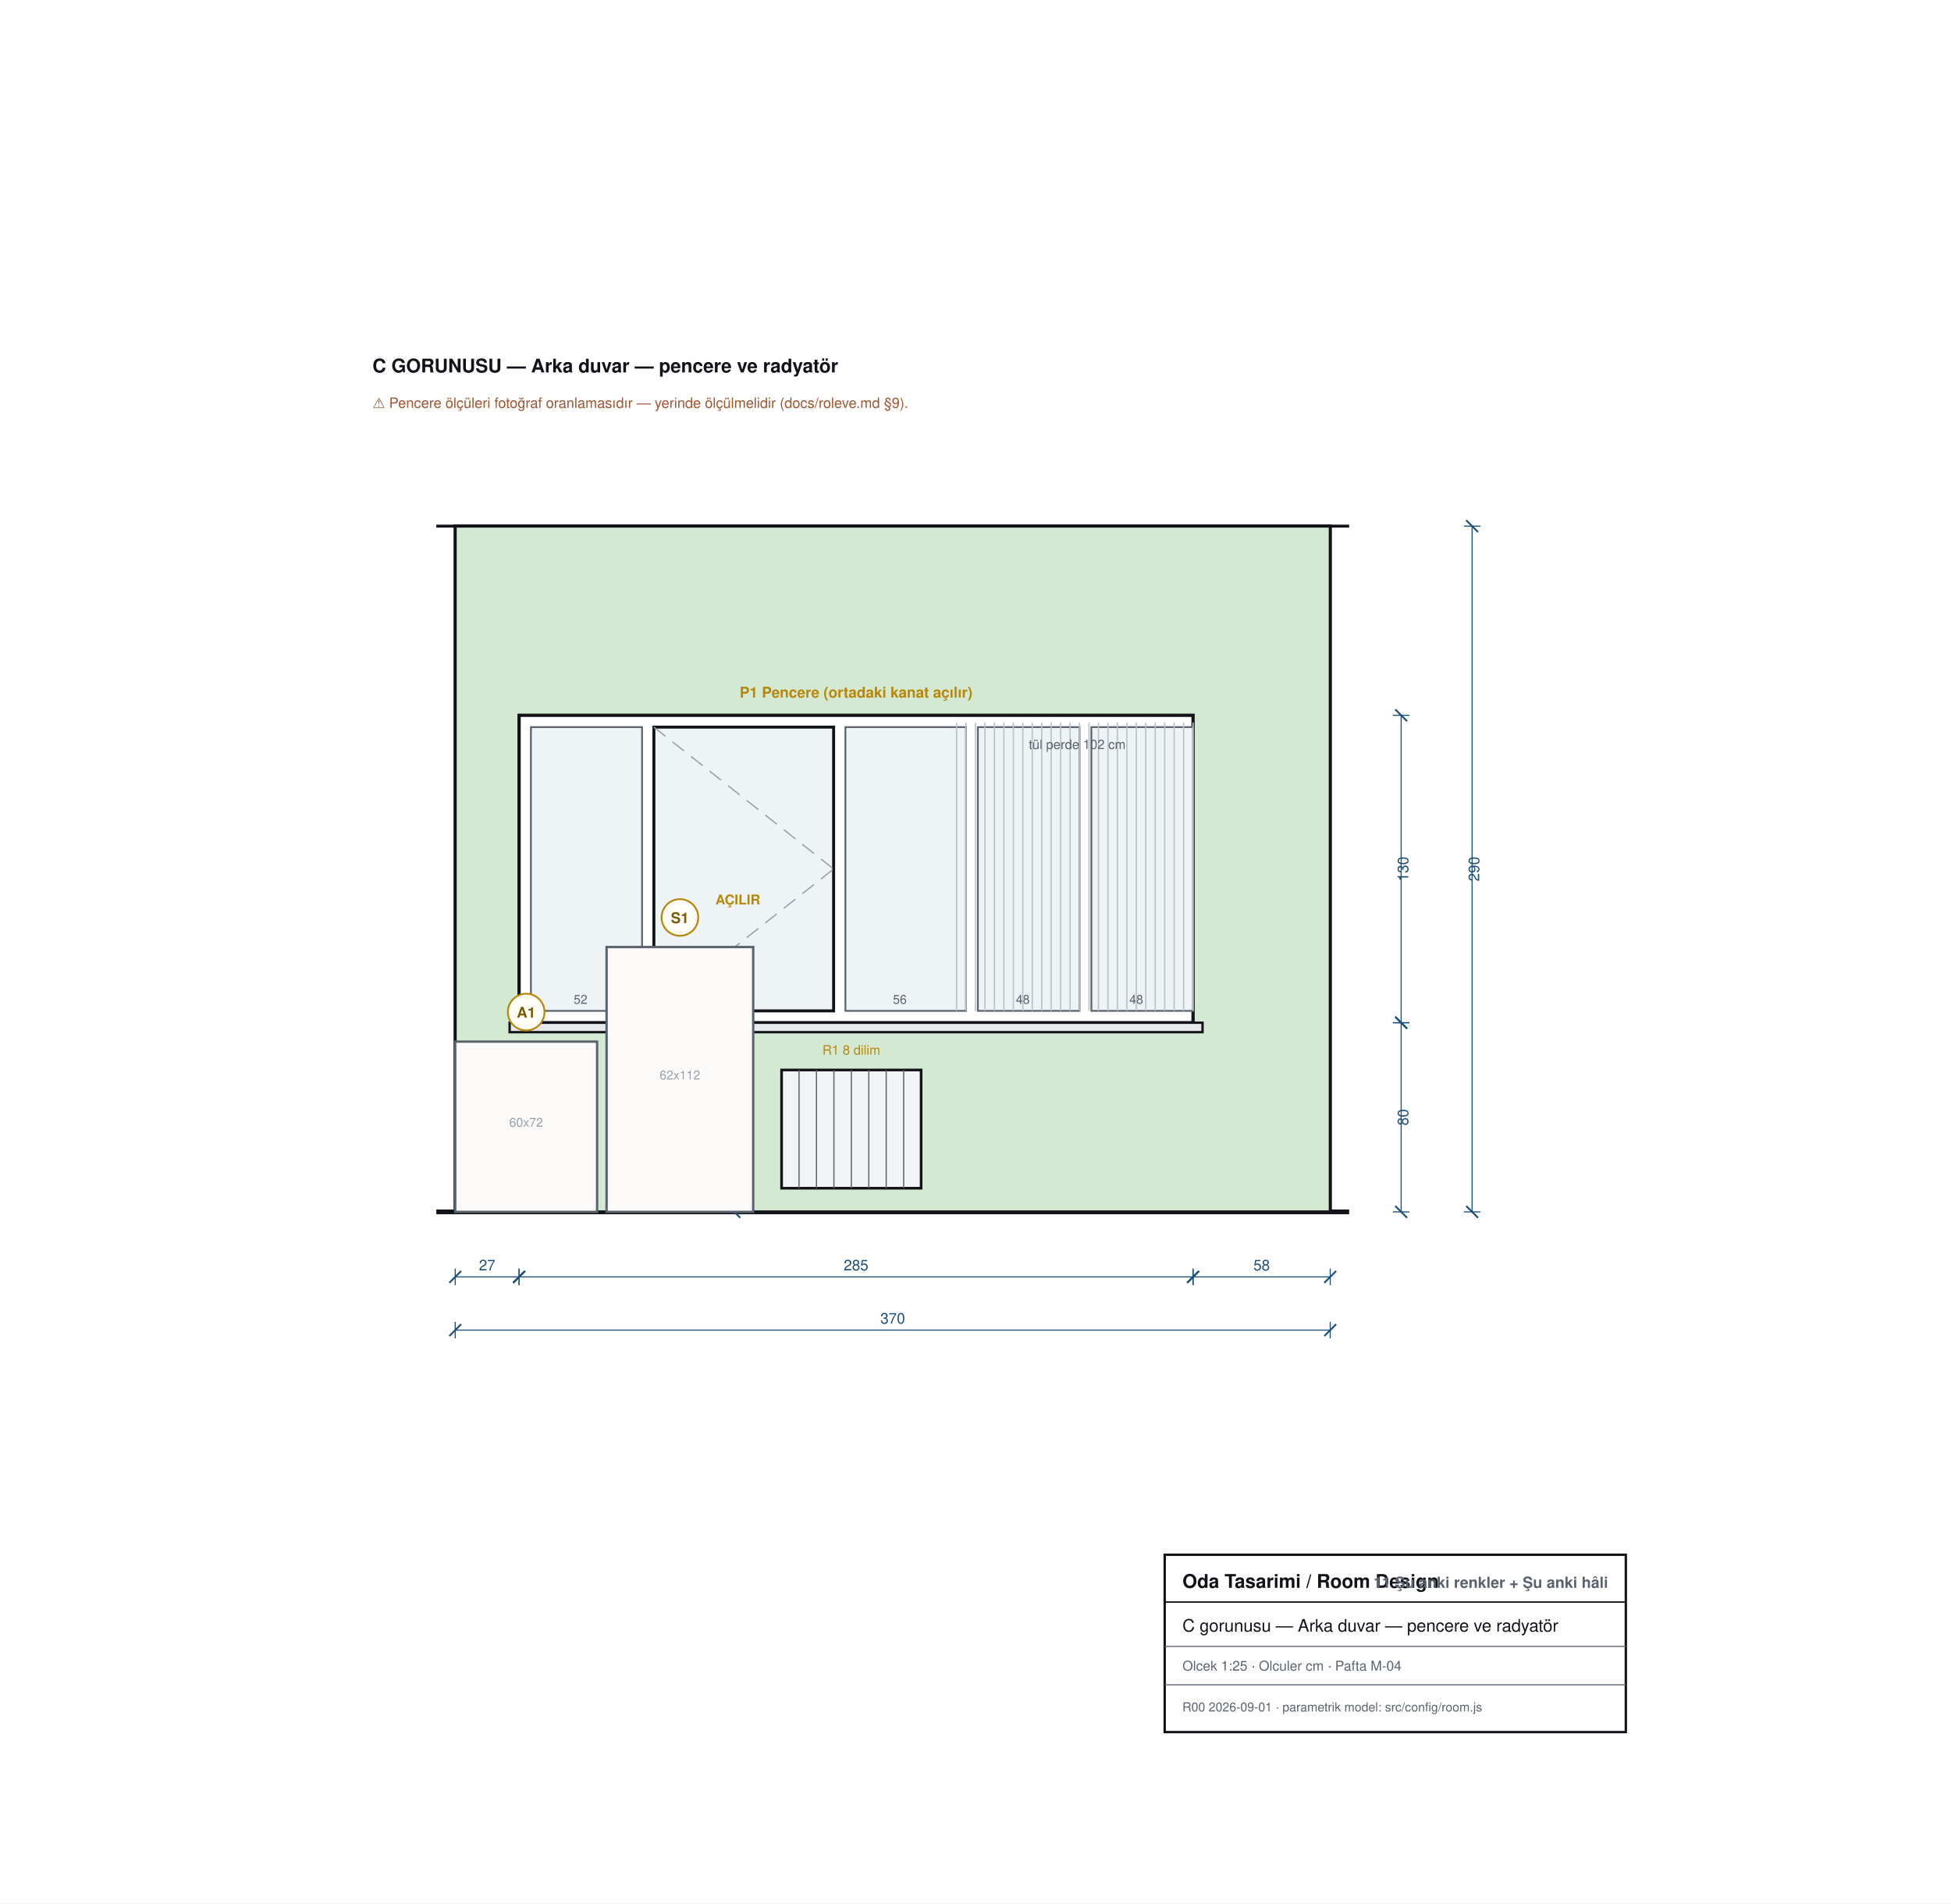
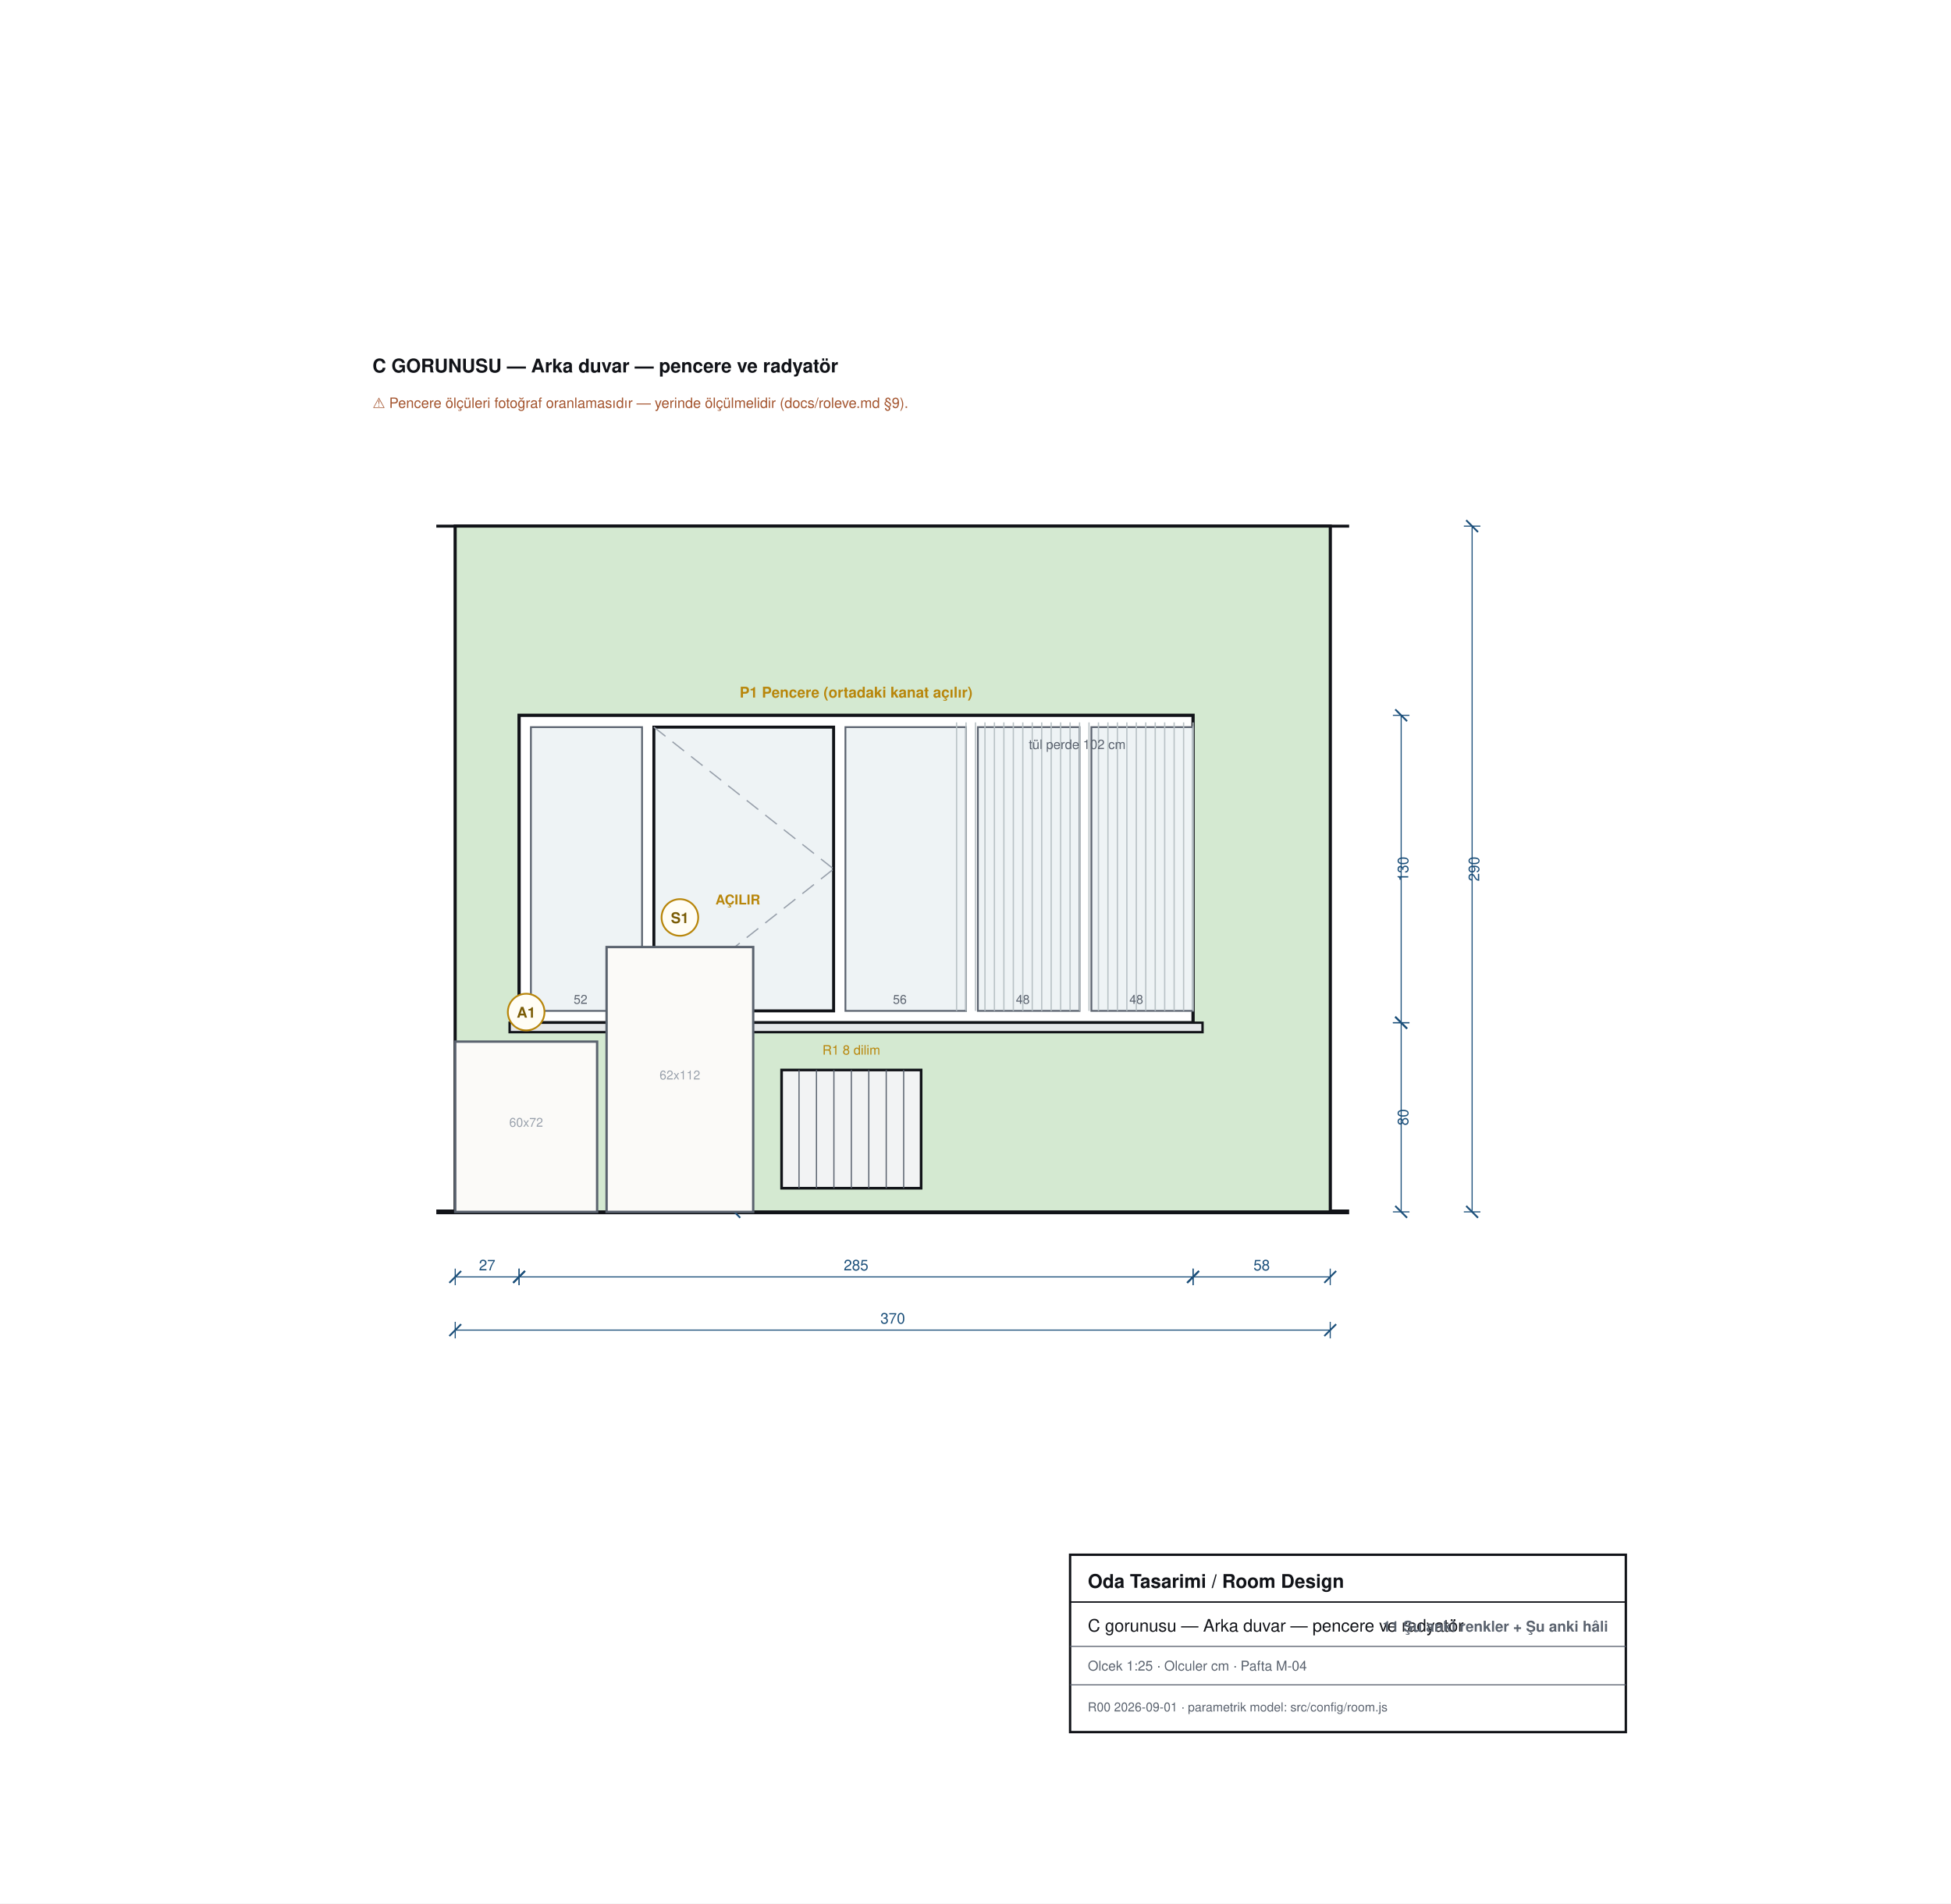
<svg xmlns="http://www.w3.org/2000/svg" width="330mm" height="322mm" viewBox="0 0 330 322" font-family="Helvetica,Arial,sans-serif">
  <rect width="330" height="322" fill="#ffffff" />
  <rect x="77.00" y="89.00" width="148.00" height="116.00" fill="#ffffff" stroke="#111318" stroke-width="0.5" />
  <line x1="73.80" y1="205.00" x2="228.20" y2="205.00" stroke="#111318" stroke-width="0.8" />
  <line x1="73.80" y1="89.00" x2="228.20" y2="89.00" stroke="#111318" stroke-width="0.5" />
  <rect x="77.00" y="89.00" width="148.00" height="116.00" fill="#d4e9d1" stroke="#111318" stroke-width="0.5" />
  <rect x="87.80" y="121.00" width="114.00" height="52.00" fill="#ffffff" stroke="#111318" stroke-width="0.55" />
  <rect x="184.60" y="123.00" width="17.20" height="48.00" fill="#eef3f5" stroke="#5a626e" stroke-width="0.3" />
  <text x="192.20" y="169.80" font-size="2.1" fill="#5a626e" text-anchor="middle">48</text>
  <rect x="165.40" y="123.00" width="17.20" height="48.00" fill="#eef3f5" stroke="#5a626e" stroke-width="0.3" />
  <text x="173.00" y="169.80" font-size="2.1" fill="#5a626e" text-anchor="middle">48</text>
  <rect x="143.00" y="123.00" width="20.40" height="48.00" fill="#eef3f5" stroke="#5a626e" stroke-width="0.3" />
  <text x="152.20" y="169.80" font-size="2.1" fill="#5a626e" text-anchor="middle">56</text>
  <rect x="110.60" y="123.00" width="30.40" height="48.00" fill="#eef3f5" stroke="#111318" stroke-width="0.5" />
  <line x1="110.60" y1="171.00" x2="141.00" y2="147.00" stroke="#98a0ab" stroke-width="0.22" stroke-dasharray="2.5 1.5" />
  <line x1="110.60" y1="123.00" x2="141.00" y2="147.00" stroke="#98a0ab" stroke-width="0.22" stroke-dasharray="2.5 1.5" />
  <text x="124.80" y="153.00" font-size="2.3" fill="#b8860b" text-anchor="middle" font-weight="700">AÇILIR</text>
  <text x="124.80" y="169.80" font-size="2.1" fill="#5a626e" text-anchor="middle">81</text>
  <rect x="89.80" y="123.00" width="18.80" height="48.00" fill="#eef3f5" stroke="#5a626e" stroke-width="0.3" />
  <text x="98.20" y="169.80" font-size="2.1" fill="#5a626e" text-anchor="middle">52</text>
  <rect x="86.20" y="173.00" width="117.20" height="1.60" fill="#e6e8ea" stroke="#111318" stroke-width="0.4" />
  <line x1="161.80" y1="122.20" x2="161.80" y2="171.00" stroke="#b9c2c6" stroke-width="0.22" />
  <line x1="163.40" y1="122.20" x2="163.40" y2="171.00" stroke="#b9c2c6" stroke-width="0.22" />
  <line x1="165.00" y1="122.20" x2="165.00" y2="171.00" stroke="#b9c2c6" stroke-width="0.22" />
  <line x1="166.60" y1="122.20" x2="166.60" y2="171.00" stroke="#b9c2c6" stroke-width="0.22" />
  <line x1="168.20" y1="122.20" x2="168.20" y2="171.00" stroke="#b9c2c6" stroke-width="0.22" />
  <line x1="169.80" y1="122.20" x2="169.80" y2="171.00" stroke="#b9c2c6" stroke-width="0.22" />
  <line x1="171.40" y1="122.20" x2="171.40" y2="171.00" stroke="#b9c2c6" stroke-width="0.22" />
  <line x1="173.00" y1="122.20" x2="173.00" y2="171.00" stroke="#b9c2c6" stroke-width="0.22" />
  <line x1="174.60" y1="122.20" x2="174.60" y2="171.00" stroke="#b9c2c6" stroke-width="0.22" />
  <line x1="176.20" y1="122.20" x2="176.20" y2="171.00" stroke="#b9c2c6" stroke-width="0.22" />
  <line x1="177.80" y1="122.20" x2="177.80" y2="171.00" stroke="#b9c2c6" stroke-width="0.22" />
  <line x1="179.40" y1="122.20" x2="179.40" y2="171.00" stroke="#b9c2c6" stroke-width="0.22" />
  <line x1="181.00" y1="122.20" x2="181.00" y2="171.00" stroke="#b9c2c6" stroke-width="0.22" />
  <line x1="182.60" y1="122.20" x2="182.60" y2="171.00" stroke="#b9c2c6" stroke-width="0.22" />
  <line x1="184.20" y1="122.20" x2="184.20" y2="171.00" stroke="#b9c2c6" stroke-width="0.22" />
  <line x1="185.80" y1="122.20" x2="185.80" y2="171.00" stroke="#b9c2c6" stroke-width="0.22" />
  <line x1="187.40" y1="122.20" x2="187.40" y2="171.00" stroke="#b9c2c6" stroke-width="0.22" />
  <line x1="189.00" y1="122.20" x2="189.00" y2="171.00" stroke="#b9c2c6" stroke-width="0.22" />
  <line x1="190.60" y1="122.20" x2="190.60" y2="171.00" stroke="#b9c2c6" stroke-width="0.22" />
  <line x1="192.20" y1="122.20" x2="192.20" y2="171.00" stroke="#b9c2c6" stroke-width="0.22" />
  <line x1="193.80" y1="122.20" x2="193.80" y2="171.00" stroke="#b9c2c6" stroke-width="0.22" />
  <line x1="195.40" y1="122.20" x2="195.40" y2="171.00" stroke="#b9c2c6" stroke-width="0.22" />
  <line x1="197.00" y1="122.20" x2="197.00" y2="171.00" stroke="#b9c2c6" stroke-width="0.22" />
  <line x1="198.60" y1="122.20" x2="198.60" y2="171.00" stroke="#b9c2c6" stroke-width="0.22" />
  <line x1="200.20" y1="122.20" x2="200.20" y2="171.00" stroke="#b9c2c6" stroke-width="0.22" />
  <line x1="201.80" y1="122.20" x2="201.80" y2="171.00" stroke="#b9c2c6" stroke-width="0.22" />
  <text x="182.20" y="126.70" font-size="2.2" fill="#5a626e" text-anchor="middle">tül perde 102 cm</text>
  <line x1="87.80" y1="214.60" x2="87.80" y2="217.40" stroke="#1b4f7a" stroke-width="0.18" />
  <line x1="201.80" y1="214.60" x2="201.80" y2="217.40" stroke="#1b4f7a" stroke-width="0.18" />
  <line x1="87.80" y1="216.00" x2="201.80" y2="216.00" stroke="#1b4f7a" stroke-width="0.18" />
  <line x1="86.80" y1="217.00" x2="88.80" y2="215.00" stroke="#1b4f7a" stroke-width="0.3" />
  <line x1="200.80" y1="217.00" x2="202.80" y2="215.00" stroke="#1b4f7a" stroke-width="0.3" />
  <text x="144.80" y="214.90" font-size="2.5" fill="#1b4f7a" text-anchor="middle">285</text>
  <line x1="77.00" y1="214.60" x2="77.00" y2="217.40" stroke="#1b4f7a" stroke-width="0.18" />
  <line x1="87.80" y1="214.60" x2="87.80" y2="217.40" stroke="#1b4f7a" stroke-width="0.18" />
  <line x1="77.00" y1="216.00" x2="87.80" y2="216.00" stroke="#1b4f7a" stroke-width="0.18" />
  <line x1="76.00" y1="217.00" x2="78.00" y2="215.00" stroke="#1b4f7a" stroke-width="0.3" />
  <line x1="86.80" y1="217.00" x2="88.80" y2="215.00" stroke="#1b4f7a" stroke-width="0.3" />
  <text x="82.40" y="214.90" font-size="2.5" fill="#1b4f7a" text-anchor="middle">27</text>
  <line x1="201.80" y1="214.60" x2="201.80" y2="217.40" stroke="#1b4f7a" stroke-width="0.18" />
  <line x1="225.00" y1="214.60" x2="225.00" y2="217.40" stroke="#1b4f7a" stroke-width="0.18" />
  <line x1="201.80" y1="216.00" x2="225.00" y2="216.00" stroke="#1b4f7a" stroke-width="0.18" />
  <line x1="200.80" y1="217.00" x2="202.80" y2="215.00" stroke="#1b4f7a" stroke-width="0.3" />
  <line x1="224.00" y1="217.00" x2="226.00" y2="215.00" stroke="#1b4f7a" stroke-width="0.3" />
  <text x="213.40" y="214.90" font-size="2.5" fill="#1b4f7a" text-anchor="middle">58</text>
  <line x1="238.40" y1="173.00" x2="235.60" y2="173.00" stroke="#1b4f7a" stroke-width="0.18" />
  <line x1="238.40" y1="205.00" x2="235.60" y2="205.00" stroke="#1b4f7a" stroke-width="0.18" />
  <line x1="237.00" y1="173.00" x2="237.00" y2="205.00" stroke="#1b4f7a" stroke-width="0.18" />
  <line x1="236.00" y1="172.00" x2="238.00" y2="174.00" stroke="#1b4f7a" stroke-width="0.3" />
  <line x1="236.00" y1="204.00" x2="238.00" y2="206.00" stroke="#1b4f7a" stroke-width="0.3" />
  <text x="238.20" y="189.00" font-size="2.5" fill="#1b4f7a" text-anchor="middle" transform="rotate(-90 238.20 189.00)">80</text>
  <line x1="238.40" y1="121.00" x2="235.60" y2="121.00" stroke="#1b4f7a" stroke-width="0.18" />
  <line x1="238.40" y1="173.00" x2="235.60" y2="173.00" stroke="#1b4f7a" stroke-width="0.18" />
  <line x1="237.00" y1="121.00" x2="237.00" y2="173.00" stroke="#1b4f7a" stroke-width="0.18" />
  <line x1="236.00" y1="120.00" x2="238.00" y2="122.00" stroke="#1b4f7a" stroke-width="0.3" />
  <line x1="236.00" y1="172.00" x2="238.00" y2="174.00" stroke="#1b4f7a" stroke-width="0.3" />
  <text x="238.20" y="147.00" font-size="2.5" fill="#1b4f7a" text-anchor="middle" transform="rotate(-90 238.20 147.00)">130</text>
  <text x="144.80" y="118.00" font-size="2.5" fill="#b8860b" text-anchor="middle" font-weight="700">P1 Pencere (ortadaki kanat açılır)</text>
  <rect x="132.20" y="181.00" width="23.60" height="20.00" fill="#f2f3f4" stroke="#111318" stroke-width="0.45" />
  <line x1="135.15" y1="181.00" x2="135.15" y2="201.00" stroke="#5a626e" stroke-width="0.2" />
  <line x1="138.10" y1="181.00" x2="138.10" y2="201.00" stroke="#5a626e" stroke-width="0.2" />
  <line x1="141.05" y1="181.00" x2="141.05" y2="201.00" stroke="#5a626e" stroke-width="0.2" />
  <line x1="144.00" y1="181.00" x2="144.00" y2="201.00" stroke="#5a626e" stroke-width="0.2" />
  <line x1="146.95" y1="181.00" x2="146.95" y2="201.00" stroke="#5a626e" stroke-width="0.2" />
  <line x1="149.90" y1="181.00" x2="149.90" y2="201.00" stroke="#5a626e" stroke-width="0.2" />
  <line x1="152.85" y1="181.00" x2="152.85" y2="201.00" stroke="#5a626e" stroke-width="0.2" />
  <text x="144.00" y="178.40" font-size="2.2" fill="#b8860b" text-anchor="middle">R1 8 dilim</text>
  <line x1="122.80" y1="181.00" x2="125.60" y2="181.00" stroke="#1b4f7a" stroke-width="0.18" />
  <line x1="122.80" y1="205.00" x2="125.60" y2="205.00" stroke="#1b4f7a" stroke-width="0.18" />
  <line x1="124.20" y1="181.00" x2="124.20" y2="205.00" stroke="#1b4f7a" stroke-width="0.18" />
  <line x1="123.20" y1="180.00" x2="125.20" y2="182.00" stroke="#1b4f7a" stroke-width="0.3" />
  <line x1="123.20" y1="204.00" x2="125.20" y2="206.00" stroke="#1b4f7a" stroke-width="0.3" />
  <text x="123.00" y="193.00" font-size="2.5" fill="#1b4f7a" text-anchor="middle" transform="rotate(-90 123.00 193.00)">60</text>
  <line x1="250.40" y1="89.00" x2="247.60" y2="89.00" stroke="#1b4f7a" stroke-width="0.18" />
  <line x1="250.40" y1="205.00" x2="247.60" y2="205.00" stroke="#1b4f7a" stroke-width="0.18" />
  <line x1="249.00" y1="89.00" x2="249.00" y2="205.00" stroke="#1b4f7a" stroke-width="0.18" />
  <line x1="248.00" y1="88.00" x2="250.00" y2="90.00" stroke="#1b4f7a" stroke-width="0.3" />
  <line x1="248.00" y1="204.00" x2="250.00" y2="206.00" stroke="#1b4f7a" stroke-width="0.3" />
  <text x="250.20" y="147.00" font-size="2.5" fill="#1b4f7a" text-anchor="middle" transform="rotate(-90 250.20 147.00)">290</text>
  <line x1="77.00" y1="223.60" x2="77.00" y2="226.40" stroke="#1b4f7a" stroke-width="0.18" />
  <line x1="225.00" y1="223.60" x2="225.00" y2="226.40" stroke="#1b4f7a" stroke-width="0.18" />
  <line x1="77.00" y1="225.00" x2="225.00" y2="225.00" stroke="#1b4f7a" stroke-width="0.18" />
  <line x1="76.00" y1="226.00" x2="78.00" y2="224.00" stroke="#1b4f7a" stroke-width="0.3" />
  <line x1="224.00" y1="226.00" x2="226.00" y2="224.00" stroke="#1b4f7a" stroke-width="0.3" />
  <text x="151.00" y="223.90" font-size="2.5" fill="#1b4f7a" text-anchor="middle">370</text>
  <text x="63.00" y="69.00" font-size="2.4" fill="#a4552f" text-anchor="start">⚠ Pencere ölçüleri fotoğraf oranlamasıdır — yerinde ölçülmelidir (docs/roleve.md §9).</text>
  <rect x="102.60" y="160.20" width="24.80" height="44.80" fill="#fbfaf8" stroke="#5a626e" stroke-width="0.4" />
  <circle cx="115.00" cy="155.20" r="3.10" fill="#fffdf5" stroke="#b8860b" stroke-width="0.3" />
  <text x="115.00" y="156.15" font-size="2.5" fill="#7a5c05" text-anchor="middle" font-weight="700">S1</text>
  <text x="115.00" y="182.60" font-size="2.1" fill="#98a0ab" text-anchor="middle">62x112</text>
  <rect x="77.00" y="176.20" width="24.00" height="28.80" fill="#fbfaf8" stroke="#5a626e" stroke-width="0.4" />
  <circle cx="89.00" cy="171.20" r="3.10" fill="#fffdf5" stroke="#b8860b" stroke-width="0.3" />
  <text x="89.00" y="172.15" font-size="2.5" fill="#7a5c05" text-anchor="middle" font-weight="700">A1</text>
  <text x="89.00" y="190.60" font-size="2.1" fill="#98a0ab" text-anchor="middle">60x72</text>
  <text x="63.00" y="63.00" font-size="3.2" fill="#111318" text-anchor="start" font-weight="700">C GORUNUSU — Arka duvar — pencere ve radyatör</text>
-   <rect x="197.00" y="263.00" width="78.00" height="30.00" fill="#ffffff" stroke="#111318" stroke-width="0.4" />
-   <line x1="197.00" y1="271.00" x2="275.00" y2="271.00" stroke="#111318" stroke-width="0.25" />
-   <line x1="197.00" y1="278.50" x2="275.00" y2="278.50" stroke="#5a626e" stroke-width="0.18" />
-   <line x1="197.00" y1="285.00" x2="275.00" y2="285.00" stroke="#5a626e" stroke-width="0.18" />
-   <text x="200.00" y="268.60" font-size="3.2" fill="#111318" text-anchor="start" font-weight="700">Oda Tasarimi / Room Design</text>
-   <text x="200.00" y="276.00" font-size="2.9" fill="#111318" text-anchor="start">C gorunusu — Arka duvar — pencere ve radyatör</text>
-   <text x="200.00" y="282.60" font-size="2.3" fill="#5a626e" text-anchor="start">Olcek 1:25  ·  Olculer cm  ·  Pafta M-04</text>
-   <text x="272.00" y="268.60" font-size="2.6" fill="#5a626e" text-anchor="end" font-weight="700">11 Şu anki renkler + Şu anki hâli</text>
-   <text x="200.00" y="289.50" font-size="2.1" fill="#5a626e" text-anchor="start">R00  2026-09-01  ·  parametrik model: src/config/room.js</text>
+   <rect x="181.00" y="263.00" width="94.00" height="30.00" fill="#ffffff" stroke="#111318" stroke-width="0.4" />
+   <line x1="181.00" y1="271.00" x2="275.00" y2="271.00" stroke="#111318" stroke-width="0.25" />
+   <line x1="181.00" y1="278.50" x2="275.00" y2="278.50" stroke="#5a626e" stroke-width="0.18" />
+   <line x1="181.00" y1="285.00" x2="275.00" y2="285.00" stroke="#5a626e" stroke-width="0.18" />
+   <text x="184.00" y="268.60" font-size="3.2" fill="#111318" text-anchor="start" font-weight="700">Oda Tasarimi / Room Design</text>
+   <text x="184.00" y="276.00" font-size="2.9" fill="#111318" text-anchor="start">C gorunusu — Arka duvar — pencere ve radyatör</text>
+   <text x="184.00" y="282.60" font-size="2.3" fill="#5a626e" text-anchor="start">Olcek 1:25  ·  Olculer cm  ·  Pafta M-04</text>
+   <text x="272.00" y="276.00" font-size="2.5" fill="#5a626e" text-anchor="end" font-weight="700">11 Şu anki renkler + Şu anki hâli</text>
+   <text x="184.00" y="289.50" font-size="2.1" fill="#5a626e" text-anchor="start">R00  2026-09-01  ·  parametrik model: src/config/room.js</text>
</svg>
